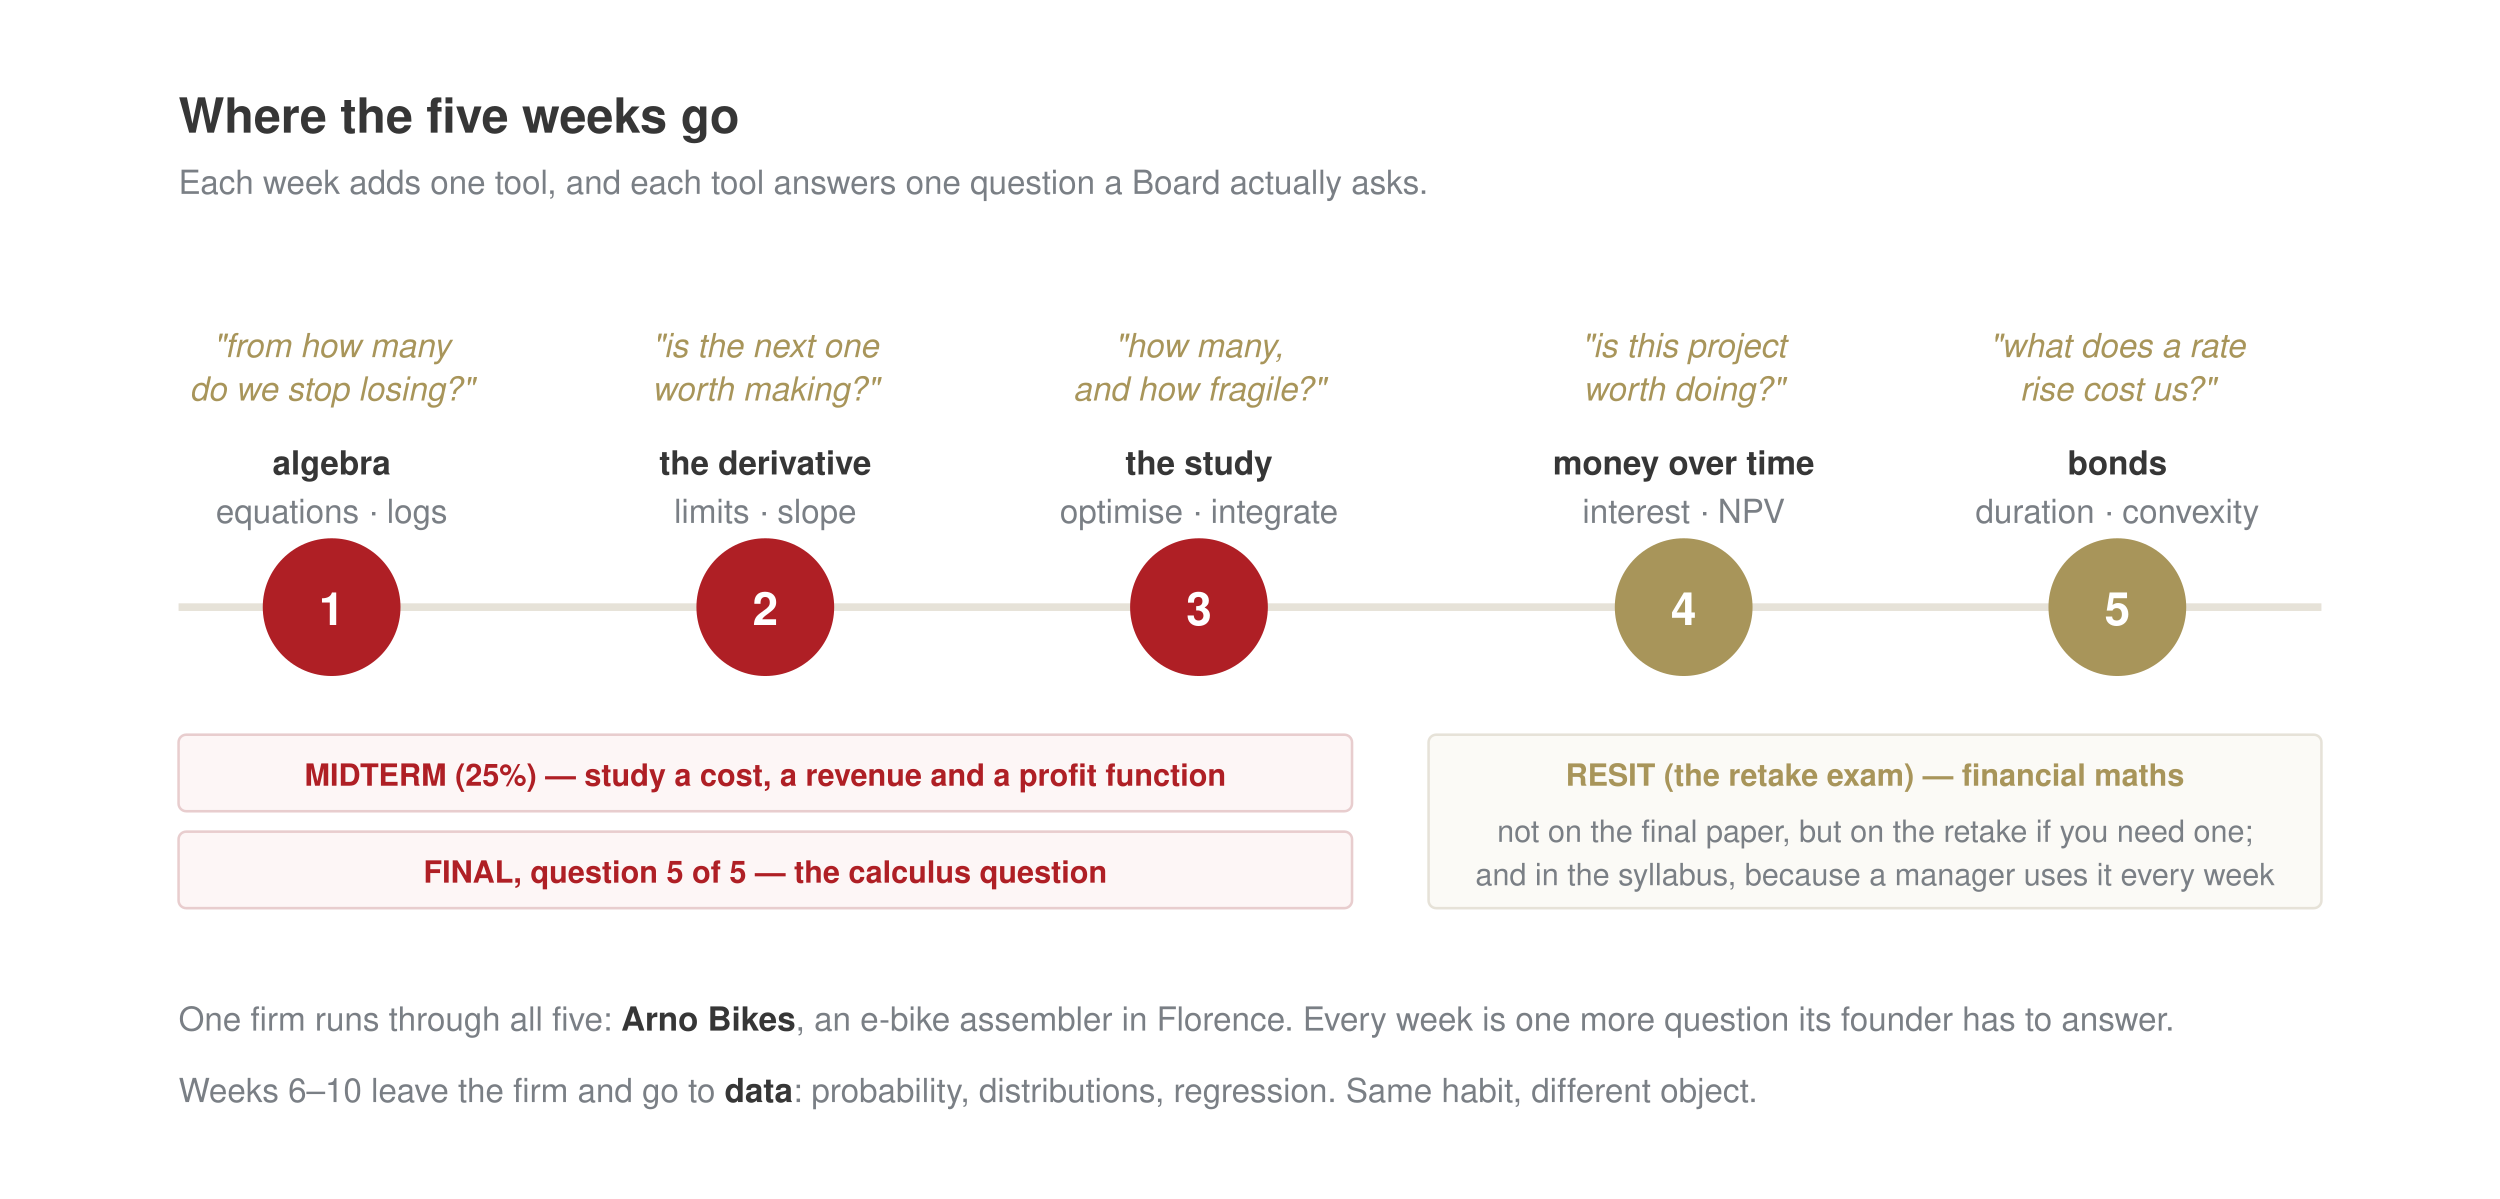
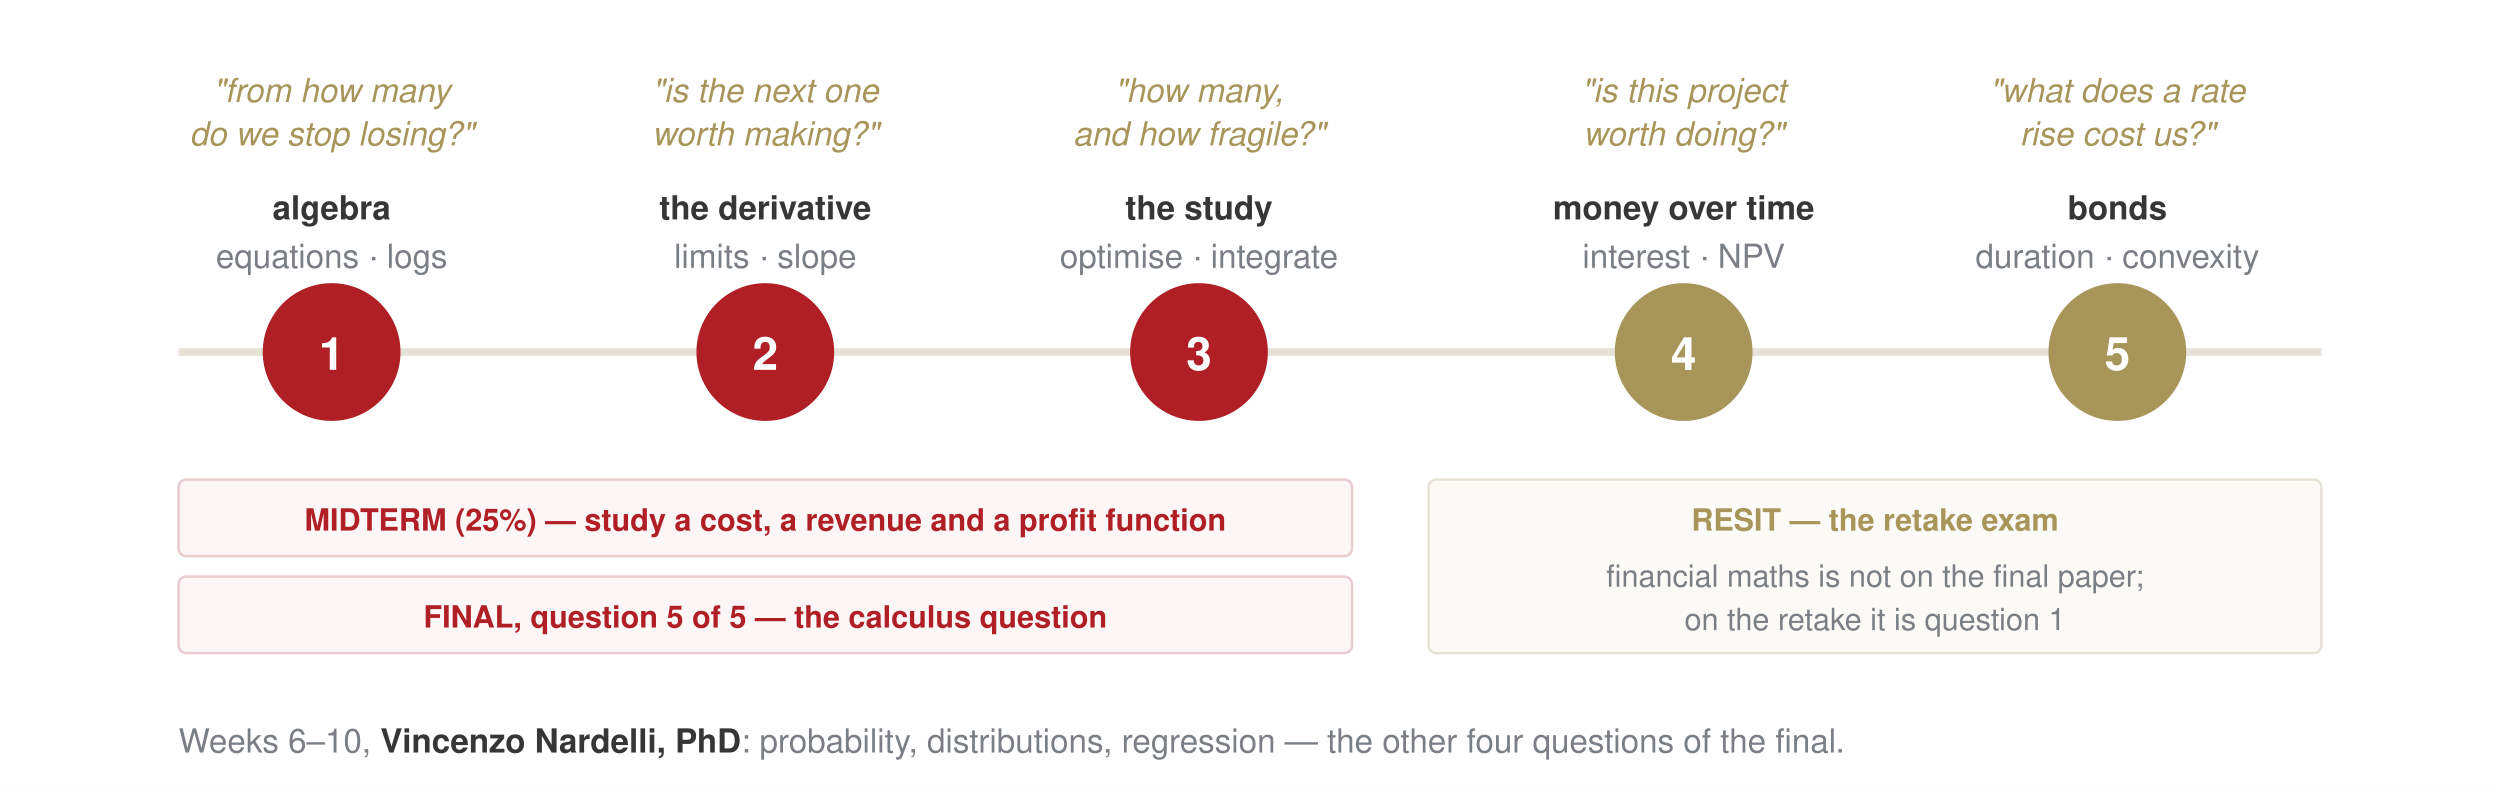
- <svg xmlns="http://www.w3.org/2000/svg" viewBox="0 0 980 470" width="980" height="470" font-family="'Source Sans 3','Source Sans Pro',-apple-system,Helvetica,Arial,sans-serif">
-   <rect width="980" height="470" fill="#ffffff" />
+ <svg xmlns="http://www.w3.org/2000/svg" viewBox="0 100 980 310" width="980" height="310" font-family="'Source Sans 3','Source Sans Pro',-apple-system,Helvetica,Arial,sans-serif">
+   <rect y="100" width="980" height="310" fill="#ffffff" />
  <line x1="70" y1="238" x2="910" y2="238" stroke="#e6e2d8" stroke-width="3" />
  <g>
    <circle cx="130" cy="238" r="27" fill="#AF1F25" />
    <text x="130" y="245" font-size="18" font-weight="700" fill="#fff" text-anchor="middle">1</text>
    <circle cx="300" cy="238" r="27" fill="#AF1F25" />
    <text x="300" y="245" font-size="18" font-weight="700" fill="#fff" text-anchor="middle">2</text>
    <circle cx="470" cy="238" r="27" fill="#AF1F25" />
    <text x="470" y="245" font-size="18" font-weight="700" fill="#fff" text-anchor="middle">3</text>
    <circle cx="660" cy="238" r="27" fill="#a8955a" />
    <text x="660" y="245" font-size="18" font-weight="700" fill="#fff" text-anchor="middle">4</text>
    <circle cx="830" cy="238" r="27" fill="#a8955a" />
    <text x="830" y="245" font-size="18" font-weight="700" fill="#fff" text-anchor="middle">5</text>
  </g>
  <g font-size="13" fill="#363636" text-anchor="middle">
    <text x="130" y="186" font-weight="700">algebra</text>
    <text x="130" y="205" fill="#7a7f85">equations · logs</text>
    <text x="300" y="186" font-weight="700">the derivative</text>
    <text x="300" y="205" fill="#7a7f85">limits · slope</text>
    <text x="470" y="186" font-weight="700">the study</text>
    <text x="470" y="205" fill="#7a7f85">optimise · integrate</text>
    <text x="660" y="186" font-weight="700">money over time</text>
    <text x="660" y="205" fill="#7a7f85">interest · NPV</text>
    <text x="830" y="186" font-weight="700">bonds</text>
    <text x="830" y="205" fill="#7a7f85">duration · convexity</text>
  </g>
  <g font-size="13" font-style="italic" fill="#a8955a" text-anchor="middle">
    <text x="130" y="140">"from how many</text>
    <text x="130" y="157">do we stop losing?"</text>
    <text x="300" y="140">"is the next one</text>
    <text x="300" y="157">worth making?"</text>
    <text x="470" y="140">"how many,</text>
    <text x="470" y="157">and how fragile?"</text>
    <text x="660" y="140">"is this project</text>
    <text x="660" y="157">worth doing?"</text>
    <text x="830" y="140">"what does a rate</text>
    <text x="830" y="157">rise cost us?"</text>
  </g>
  <g font-size="12" text-anchor="middle">
    <rect x="70" y="288" width="460" height="30" rx="3" fill="#fdf6f6" stroke="#e8cdce" />
    <text x="300" y="308" fill="#AF1F25" font-weight="700">MIDTERM (25%) — study a cost, a revenue and a profit function</text>
    <rect x="70" y="326" width="460" height="30" rx="3" fill="#fdf6f6" stroke="#e8cdce" />
    <text x="300" y="346" fill="#AF1F25" font-weight="700">FINAL, question 5 of 5 — the calculus question</text>
    <rect x="560" y="288" width="350" height="68" rx="3" fill="#fbfaf6" stroke="#e6e2d8" />
-     <text x="735" y="308" fill="#a8955a" font-weight="700">RESIT (the retake exam) — financial maths</text>
-     <text x="735" y="330" fill="#7a7f85">not on the final paper, but on the retake if you need one;</text>
-     <text x="735" y="347" fill="#7a7f85">and in the syllabus, because a manager uses it every week</text>
+     <text x="735" y="308" fill="#a8955a" font-weight="700">RESIT — the retake exam</text>
+     <text x="735" y="330" fill="#7a7f85">financial maths is not on the final paper;</text>
+     <text x="735" y="347" fill="#7a7f85">on the retake it is question 1</text>
  </g>
-   <text x="70" y="404" font-size="13" fill="#7a7f85">One firm runs through all five: <tspan font-weight="700" fill="#363636">Arno Bikes</tspan>, an e-bike assembler in Florence. Every week is one more question its founder has to answer.</text>
-   <text x="70" y="432" font-size="13" fill="#7a7f85">Weeks 6–10 leave the firm and go to <tspan font-weight="700" fill="#363636">data</tspan>: probability, distributions, regression. Same habit, different object.</text>
-   <text x="70" y="52" font-size="19" font-weight="700" fill="#363636">Where the five weeks go</text>
-   <text x="70" y="76" font-size="13" fill="#7a7f85">Each week adds one tool, and each tool answers one question a Board actually asks.</text>
+   <text x="70" y="395" font-size="13" fill="#7a7f85">Weeks 6–10, <tspan font-weight="700" fill="#363636">Vincenzo Nardelli, PhD</tspan>: probability, distributions, regression — the other four questions of the final.</text>
</svg>
